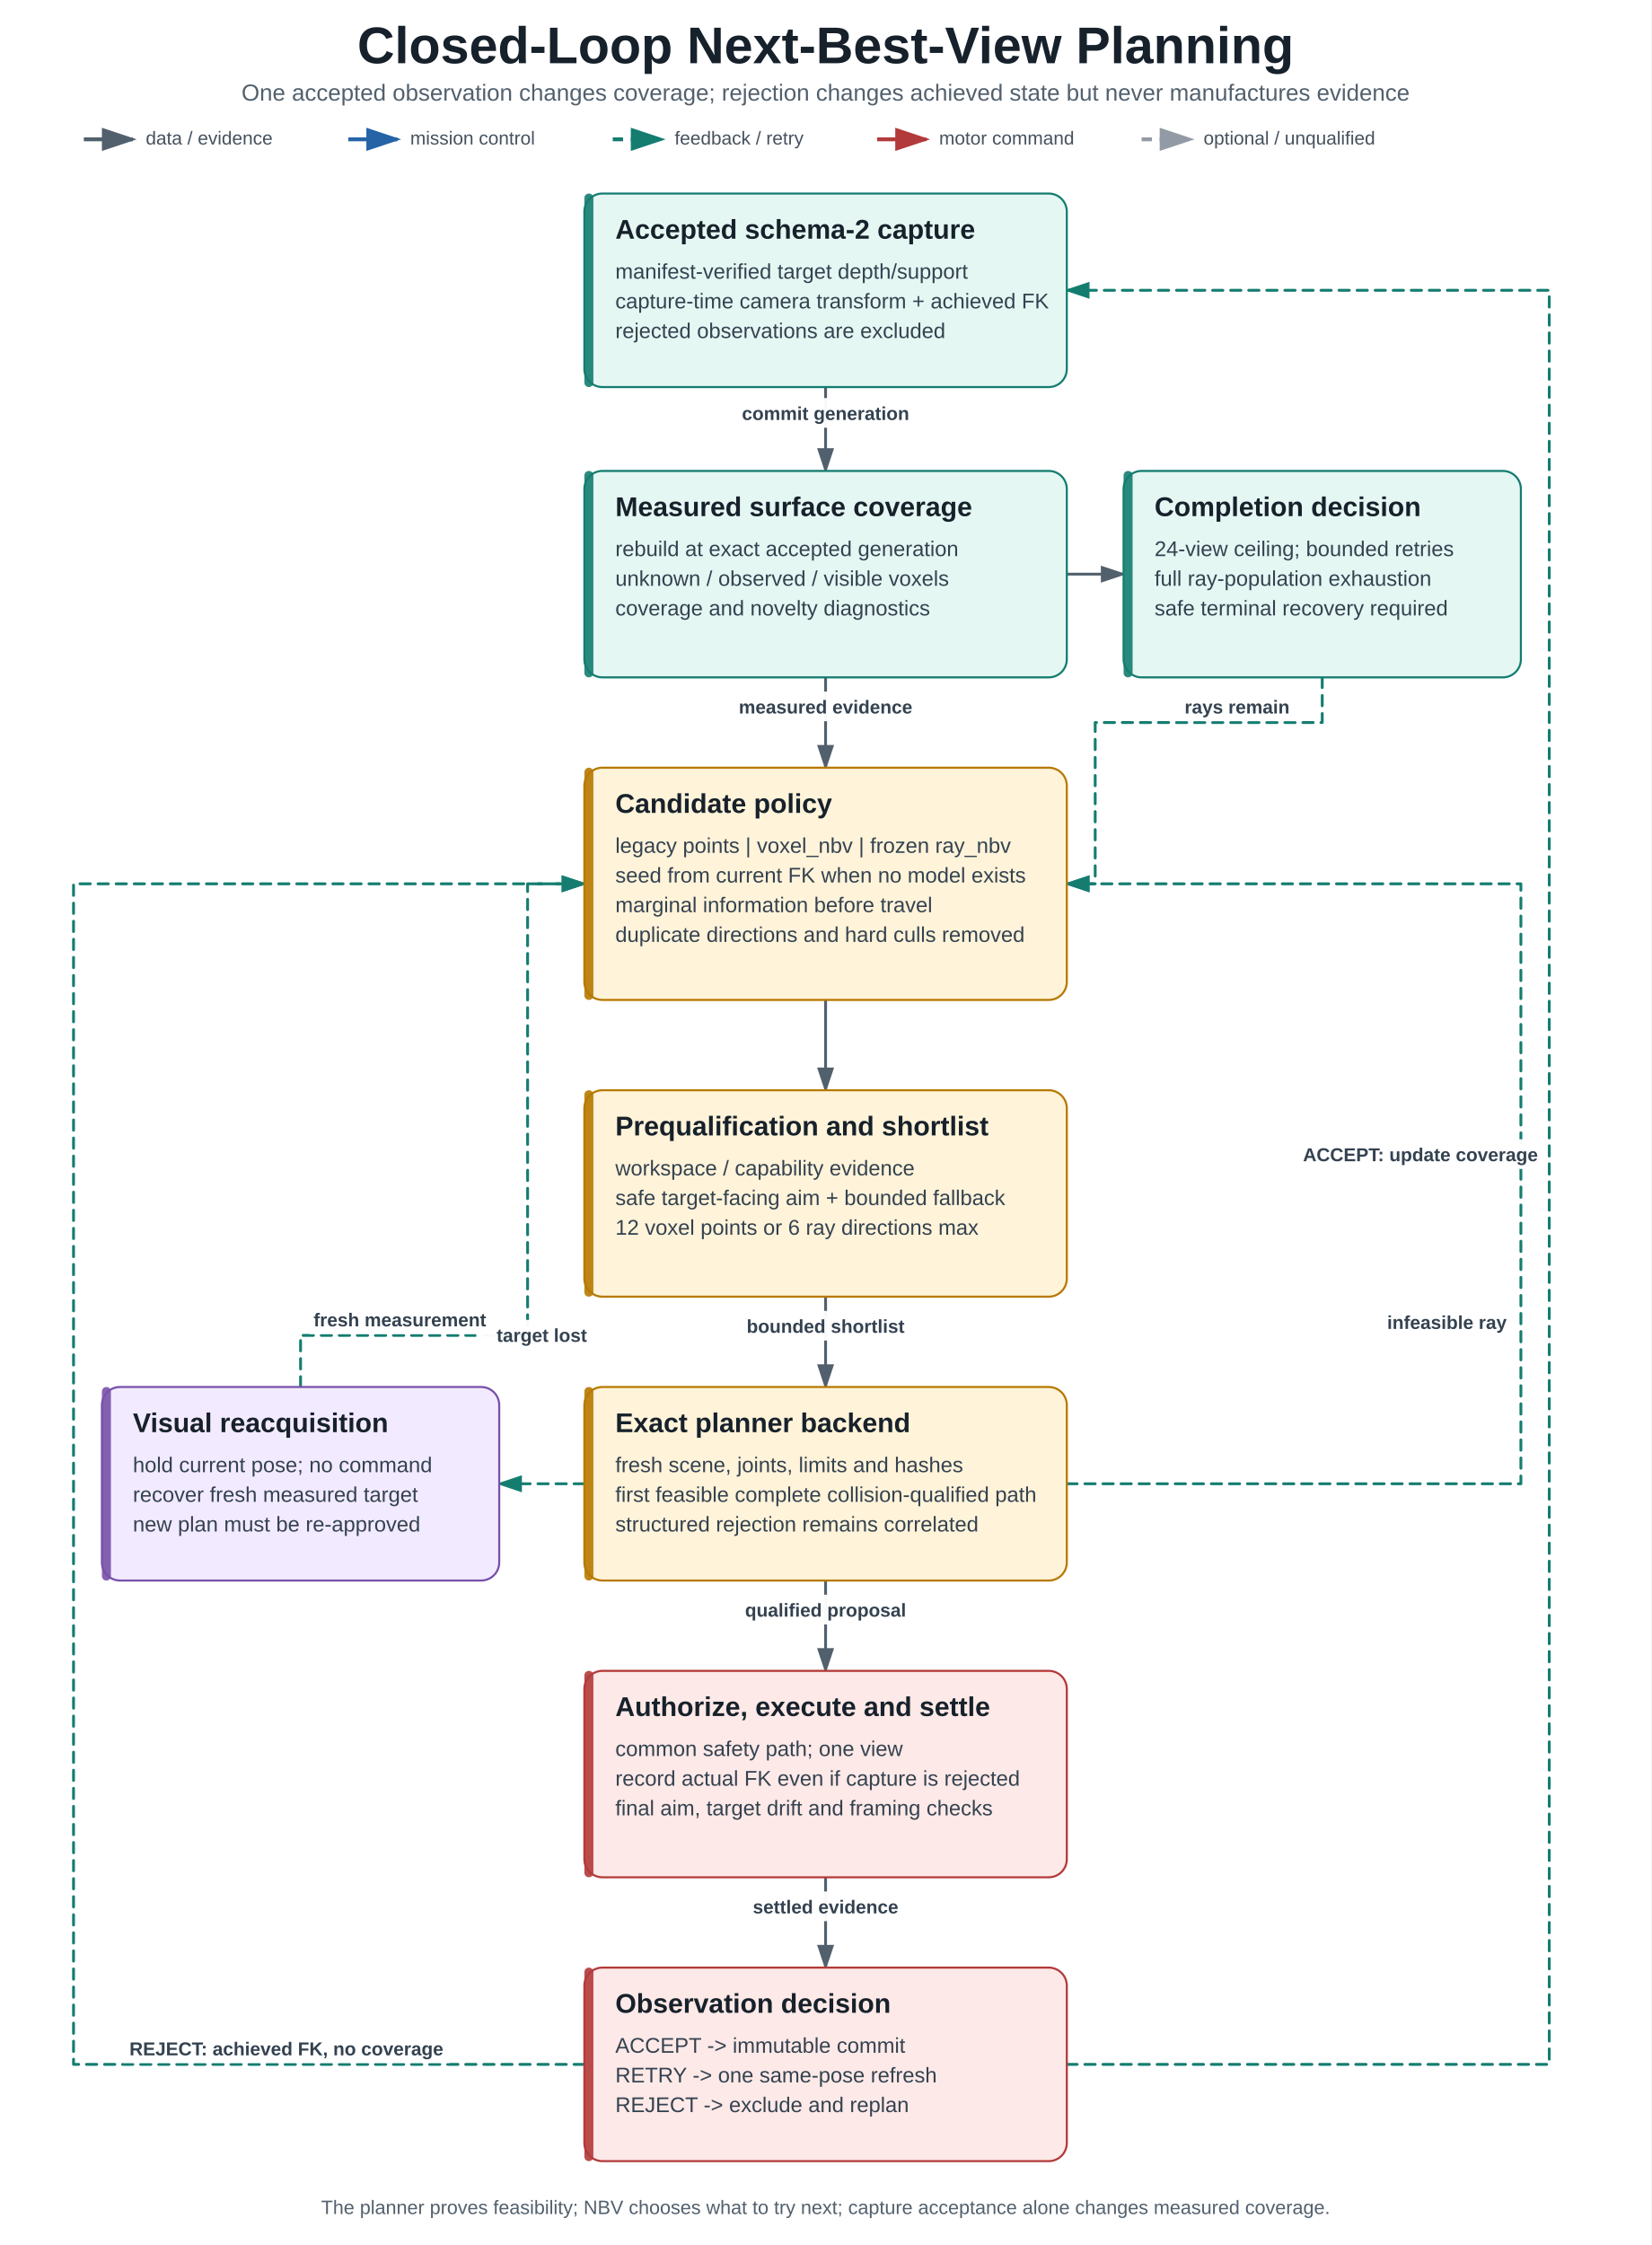
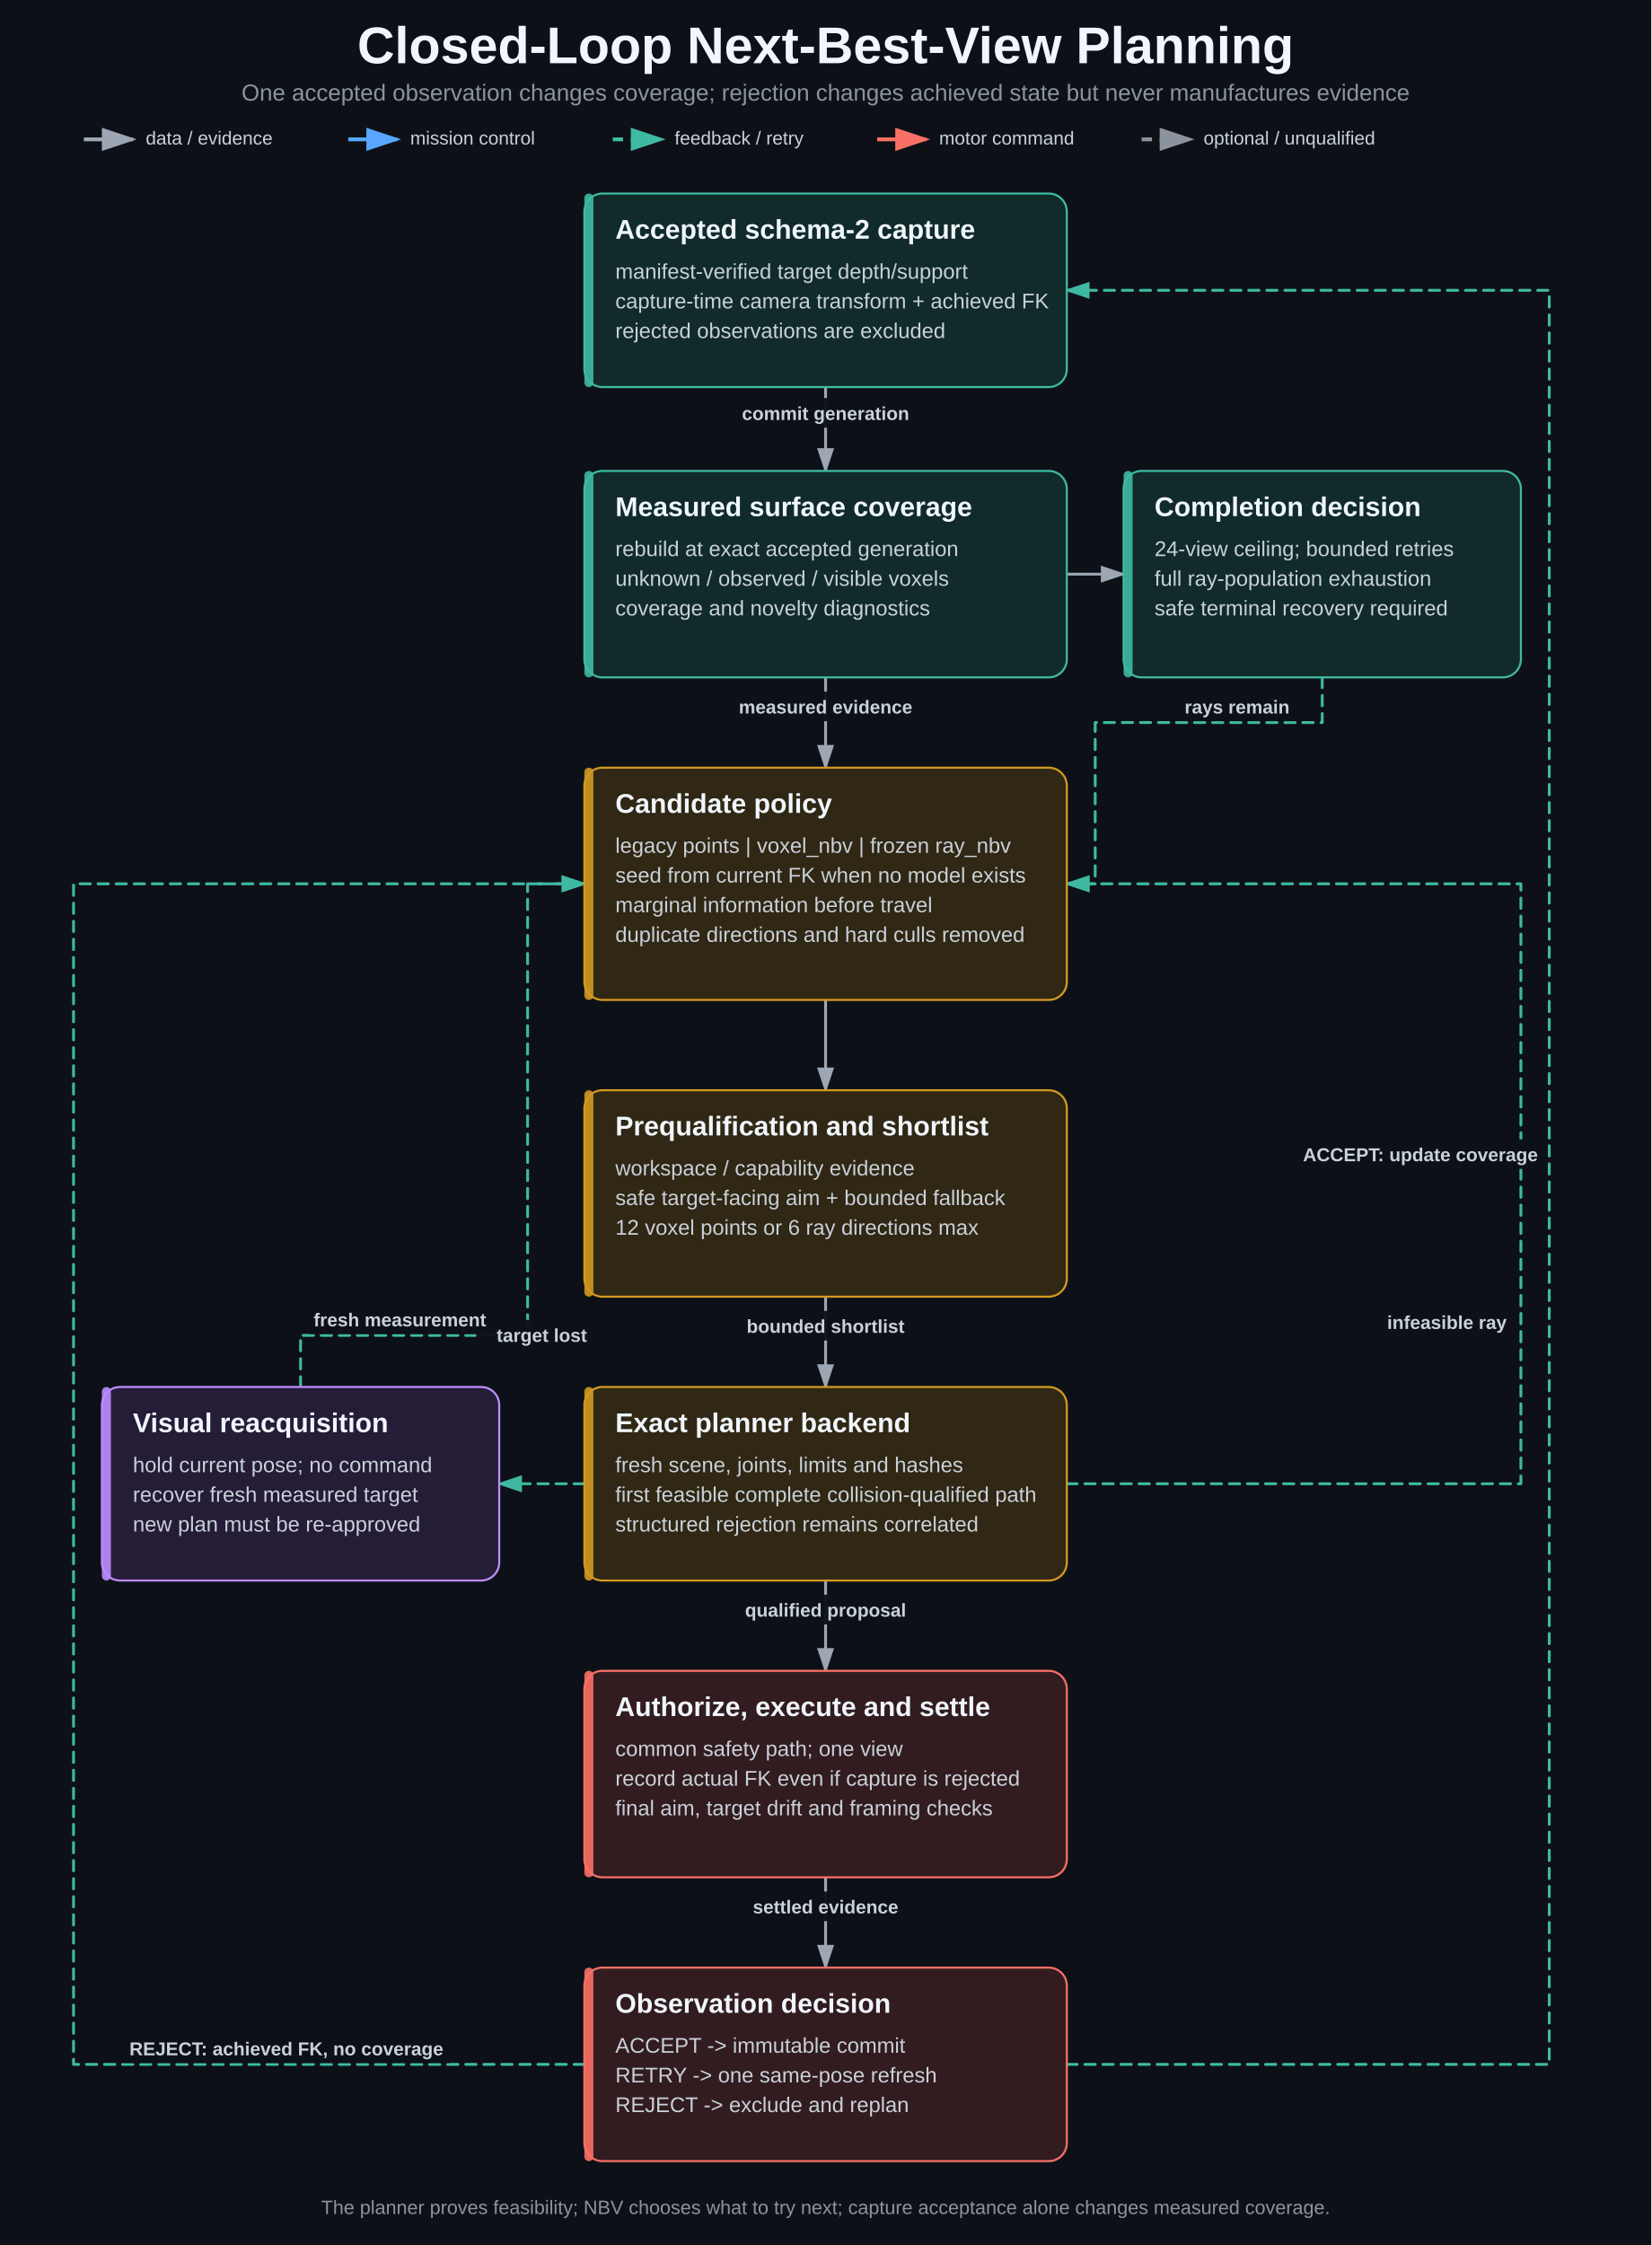
<svg xmlns="http://www.w3.org/2000/svg" width="1280" height="1740" viewBox="0 0 1280 1740" role="img">
  <defs>
    <marker id="data-arrow" markerWidth="10" markerHeight="10" refX="8" refY="3" orient="auto" markerUnits="strokeWidth">
-       <path d="M0,0 L0,6 L9,3 z" fill="#52606D" />
+       <path d="M0,0 L0,6 L9,3 z" fill="#9da7b3" />
    </marker>
    <marker id="control-arrow" markerWidth="10" markerHeight="10" refX="8" refY="3" orient="auto" markerUnits="strokeWidth">
-       <path d="M0,0 L0,6 L9,3 z" fill="#2563A6" />
+       <path d="M0,0 L0,6 L9,3 z" fill="#58a6ff" />
    </marker>
    <marker id="feedback-arrow" markerWidth="10" markerHeight="10" refX="8" refY="3" orient="auto" markerUnits="strokeWidth">
-       <path d="M0,0 L0,6 L9,3 z" fill="#147D70" />
+       <path d="M0,0 L0,6 L9,3 z" fill="#3fb9a2" />
    </marker>
    <marker id="command-arrow" markerWidth="10" markerHeight="10" refX="8" refY="3" orient="auto" markerUnits="strokeWidth">
-       <path d="M0,0 L0,6 L9,3 z" fill="#B33A3A" />
+       <path d="M0,0 L0,6 L9,3 z" fill="#f97066" />
    </marker>
    <marker id="optional-arrow" markerWidth="10" markerHeight="10" refX="8" refY="3" orient="auto" markerUnits="strokeWidth">
-       <path d="M0,0 L0,6 L9,3 z" fill="#929AA5" />
+       <path d="M0,0 L0,6 L9,3 z" fill="#8b949e" />
    </marker>
    <style>
- .title{font:700 40px Arial,Helvetica,sans-serif;fill:#17212B}
- .subtitle{font:18px Arial,Helvetica,sans-serif;fill:#52606D}
- .lane-title{font:700 20px Arial,Helvetica,sans-serif;fill:#24303C}
- .lane-subtitle{font:14px Arial,Helvetica,sans-serif;fill:#687684}
- .node-title{font:700 21px Arial,Helvetica,sans-serif;fill:#17212B}
- .detail{font:16.5px Arial,Helvetica,sans-serif;fill:#344250}
- .edge-label-bg{fill:#fff;fill-opacity:.96}
- .edge-label{font:700 14.5px Arial,Helvetica,sans-serif;fill:#344250}
- .badge{font:700 12.5px Arial,Helvetica,sans-serif;fill:#fff;letter-spacing:.35px}
- .legend{font:14.5px Arial,Helvetica,sans-serif;fill:#46515E}
- .note{font:15px Arial,Helvetica,sans-serif;fill:#52606D}
+ .title{font:700 40px Arial,Helvetica,sans-serif;fill:#f0f6fc}
+ .subtitle{font:18px Arial,Helvetica,sans-serif;fill:#8b949e}
+ .lane-title{font:700 20px Arial,Helvetica,sans-serif;fill:#f0f6fc}
+ .lane-subtitle{font:14px Arial,Helvetica,sans-serif;fill:#8b949e}
+ .node-title{font:700 21px Arial,Helvetica,sans-serif;fill:#f0f6fc}
+ .detail{font:16.5px Arial,Helvetica,sans-serif;fill:#c9d1d9}
+ .edge-label-bg{fill:#0d1117;fill-opacity:.96}
+ .edge-label{font:700 14.5px Arial,Helvetica,sans-serif;fill:#c9d1d9}
+ .badge{font:700 12.5px Arial,Helvetica,sans-serif;fill:#0d1117;letter-spacing:.35px}
+ .legend{font:14.5px Arial,Helvetica,sans-serif;fill:#c9d1d9}
+ .note{font:15px Arial,Helvetica,sans-serif;fill:#8b949e}
</style>
  </defs>
-   <rect width="100%" height="100%" fill="#FFFFFF" />
+   <rect width="100%" height="100%" fill="#0d1117" />
  <text x="640.0" y="49" class="title" text-anchor="middle">Closed-Loop Next-Best-View Planning</text>
  <text x="640.0" y="78" class="subtitle" text-anchor="middle">One accepted observation changes coverage; rejection changes achieved state but never manufactures evidence</text>
-   <line x1="65" y1="108" x2="103" y2="108" stroke="#52606D" stroke-width="3" marker-end="url(#data-arrow)" />
+   <line x1="65" y1="108" x2="103" y2="108" stroke="#9da7b3" stroke-width="3" marker-end="url(#data-arrow)" />
  <text x="113" y="112" class="legend" text-anchor="start">data / evidence</text>
-   <line x1="270" y1="108" x2="308" y2="108" stroke="#2563A6" stroke-width="3" marker-end="url(#control-arrow)" />
+   <line x1="270" y1="108" x2="308" y2="108" stroke="#58a6ff" stroke-width="3" marker-end="url(#control-arrow)" />
  <text x="318" y="112" class="legend" text-anchor="start">mission control</text>
-   <line x1="475" y1="108" x2="513" y2="108" stroke="#147D70" stroke-width="3" stroke-dasharray="8 6" marker-end="url(#feedback-arrow)" />
+   <line x1="475" y1="108" x2="513" y2="108" stroke="#3fb9a2" stroke-width="3" stroke-dasharray="8 6" marker-end="url(#feedback-arrow)" />
  <text x="523" y="112" class="legend" text-anchor="start">feedback / retry</text>
-   <line x1="680" y1="108" x2="718" y2="108" stroke="#B33A3A" stroke-width="3" marker-end="url(#command-arrow)" />
+   <line x1="680" y1="108" x2="718" y2="108" stroke="#f97066" stroke-width="3" marker-end="url(#command-arrow)" />
  <text x="728" y="112" class="legend" text-anchor="start">motor command</text>
-   <line x1="885" y1="108" x2="923" y2="108" stroke="#929AA5" stroke-width="3" stroke-dasharray="8 6" marker-end="url(#optional-arrow)" />
+   <line x1="885" y1="108" x2="923" y2="108" stroke="#8b949e" stroke-width="3" stroke-dasharray="8 6" marker-end="url(#optional-arrow)" />
  <text x="933" y="112" class="legend" text-anchor="start">optional / unqualified</text>
-   <polyline points="640,300 640,365" fill="none" stroke="#52606D" stroke-width="2.2" stroke-linecap="round" stroke-linejoin="round" marker-end="url(#data-arrow)" />
-   <polyline points="640,525 640,595" fill="none" stroke="#52606D" stroke-width="2.2" stroke-linecap="round" stroke-linejoin="round" marker-end="url(#data-arrow)" />
-   <polyline points="827,445.0 871,445.0" fill="none" stroke="#52606D" stroke-width="2.2" stroke-linecap="round" stroke-linejoin="round" marker-end="url(#data-arrow)" />
-   <polyline points="1025.0,525 1025.0,560 849,560 849,685 827,685.0" fill="none" stroke="#147D70" stroke-width="2.2" stroke-linecap="round" stroke-linejoin="round" stroke-dasharray="8 6" marker-end="url(#feedback-arrow)" />
-   <polyline points="640,775 640,845" fill="none" stroke="#52606D" stroke-width="2.2" stroke-linecap="round" stroke-linejoin="round" marker-end="url(#data-arrow)" />
-   <polyline points="640,1005 640,1075" fill="none" stroke="#52606D" stroke-width="2.2" stroke-linecap="round" stroke-linejoin="round" marker-end="url(#data-arrow)" />
-   <polyline points="640,1225 640,1295" fill="none" stroke="#52606D" stroke-width="2.2" stroke-linecap="round" stroke-linejoin="round" marker-end="url(#data-arrow)" />
-   <polyline points="640,1455 640,1525" fill="none" stroke="#52606D" stroke-width="2.2" stroke-linecap="round" stroke-linejoin="round" marker-end="url(#data-arrow)" />
-   <polyline points="827,1600.0 1201.0,1600 1201.0,225 827,225 827,225.0" fill="none" stroke="#147D70" stroke-width="2.2" stroke-linecap="round" stroke-linejoin="round" stroke-dasharray="8 6" marker-end="url(#feedback-arrow)" />
-   <polyline points="453,1600.0 57.0,1600 57.0,685 453,685 453,685.0" fill="none" stroke="#147D70" stroke-width="2.2" stroke-linecap="round" stroke-linejoin="round" stroke-dasharray="8 6" marker-end="url(#feedback-arrow)" />
-   <polyline points="827,1150.0 1179.0,1150 1179.0,685 827,685 827,685.0" fill="none" stroke="#147D70" stroke-width="2.2" stroke-linecap="round" stroke-linejoin="round" stroke-dasharray="8 6" marker-end="url(#feedback-arrow)" />
-   <polyline points="453,1150.0 387.0,1150.0" fill="none" stroke="#147D70" stroke-width="2.2" stroke-linecap="round" stroke-linejoin="round" stroke-dasharray="8 6" marker-end="url(#feedback-arrow)" />
-   <polyline points="233.0,1075 233,1035 409,1035 409,685 453,685 453,685.0" fill="none" stroke="#147D70" stroke-width="2.2" stroke-linecap="round" stroke-linejoin="round" stroke-dasharray="8 6" marker-end="url(#feedback-arrow)" />
-   <rect x="453" y="150" width="374" height="150" rx="14" fill="#E5F7F3" stroke="#147D70" stroke-width="1.6" />
-   <rect x="453" y="150" width="7" height="150" rx="3.5" fill="#147D70" opacity="0.9" />
+   <polyline points="640,300 640,365" fill="none" stroke="#9da7b3" stroke-width="2.2" stroke-linecap="round" stroke-linejoin="round" marker-end="url(#data-arrow)" />
+   <polyline points="640,525 640,595" fill="none" stroke="#9da7b3" stroke-width="2.2" stroke-linecap="round" stroke-linejoin="round" marker-end="url(#data-arrow)" />
+   <polyline points="827,445.0 871,445.0" fill="none" stroke="#9da7b3" stroke-width="2.2" stroke-linecap="round" stroke-linejoin="round" marker-end="url(#data-arrow)" />
+   <polyline points="1025.0,525 1025.0,560 849,560 849,685 827,685.0" fill="none" stroke="#3fb9a2" stroke-width="2.2" stroke-linecap="round" stroke-linejoin="round" stroke-dasharray="8 6" marker-end="url(#feedback-arrow)" />
+   <polyline points="640,775 640,845" fill="none" stroke="#9da7b3" stroke-width="2.2" stroke-linecap="round" stroke-linejoin="round" marker-end="url(#data-arrow)" />
+   <polyline points="640,1005 640,1075" fill="none" stroke="#9da7b3" stroke-width="2.2" stroke-linecap="round" stroke-linejoin="round" marker-end="url(#data-arrow)" />
+   <polyline points="640,1225 640,1295" fill="none" stroke="#9da7b3" stroke-width="2.2" stroke-linecap="round" stroke-linejoin="round" marker-end="url(#data-arrow)" />
+   <polyline points="640,1455 640,1525" fill="none" stroke="#9da7b3" stroke-width="2.2" stroke-linecap="round" stroke-linejoin="round" marker-end="url(#data-arrow)" />
+   <polyline points="827,1600.0 1201.0,1600 1201.0,225 827,225 827,225.0" fill="none" stroke="#3fb9a2" stroke-width="2.2" stroke-linecap="round" stroke-linejoin="round" stroke-dasharray="8 6" marker-end="url(#feedback-arrow)" />
+   <polyline points="453,1600.0 57.0,1600 57.0,685 453,685 453,685.0" fill="none" stroke="#3fb9a2" stroke-width="2.2" stroke-linecap="round" stroke-linejoin="round" stroke-dasharray="8 6" marker-end="url(#feedback-arrow)" />
+   <polyline points="827,1150.0 1179.0,1150 1179.0,685 827,685 827,685.0" fill="none" stroke="#3fb9a2" stroke-width="2.2" stroke-linecap="round" stroke-linejoin="round" stroke-dasharray="8 6" marker-end="url(#feedback-arrow)" />
+   <polyline points="453,1150.0 387.0,1150.0" fill="none" stroke="#3fb9a2" stroke-width="2.2" stroke-linecap="round" stroke-linejoin="round" stroke-dasharray="8 6" marker-end="url(#feedback-arrow)" />
+   <polyline points="233.0,1075 233,1035 409,1035 409,685 453,685 453,685.0" fill="none" stroke="#3fb9a2" stroke-width="2.2" stroke-linecap="round" stroke-linejoin="round" stroke-dasharray="8 6" marker-end="url(#feedback-arrow)" />
+   <rect x="453" y="150" width="374" height="150" rx="14" fill="#102b29" stroke="#3fb9a2" stroke-width="1.6" />
+   <rect x="453" y="150" width="7" height="150" rx="3.5" fill="#3fb9a2" opacity="0.9" />
  <text x="477" y="185" class="node-title" text-anchor="start">Accepted schema-2 capture</text>
  <text x="477" y="216" class="detail" text-anchor="start">
    <tspan x="477" dy="0">manifest-verified target depth/support</tspan>
    <tspan x="477" dy="23">capture-time camera transform + achieved FK</tspan>
    <tspan x="477" dy="23">rejected observations are excluded</tspan>
  </text>
-   <rect x="453" y="365" width="374" height="160" rx="14" fill="#E5F7F3" stroke="#147D70" stroke-width="1.6" />
-   <rect x="453" y="365" width="7" height="160" rx="3.5" fill="#147D70" opacity="0.9" />
+   <rect x="453" y="365" width="374" height="160" rx="14" fill="#102b29" stroke="#3fb9a2" stroke-width="1.6" />
+   <rect x="453" y="365" width="7" height="160" rx="3.5" fill="#3fb9a2" opacity="0.9" />
  <text x="477" y="400" class="node-title" text-anchor="start">Measured surface coverage</text>
  <text x="477" y="431" class="detail" text-anchor="start">
    <tspan x="477" dy="0">rebuild at exact accepted generation</tspan>
    <tspan x="477" dy="23">unknown / observed / visible voxels</tspan>
    <tspan x="477" dy="23">coverage and novelty diagnostics</tspan>
  </text>
-   <rect x="453" y="595" width="374" height="180" rx="14" fill="#FFF3D9" stroke="#B77900" stroke-width="1.6" />
-   <rect x="453" y="595" width="7" height="180" rx="3.5" fill="#B77900" opacity="0.9" />
+   <rect x="453" y="595" width="374" height="180" rx="14" fill="#302714" stroke="#d29922" stroke-width="1.6" />
+   <rect x="453" y="595" width="7" height="180" rx="3.5" fill="#d29922" opacity="0.9" />
  <text x="477" y="630" class="node-title" text-anchor="start">Candidate policy</text>
  <text x="477" y="661" class="detail" text-anchor="start">
    <tspan x="477" dy="0">legacy points | voxel_nbv | frozen ray_nbv</tspan>
    <tspan x="477" dy="23">seed from current FK when no model exists</tspan>
    <tspan x="477" dy="23">marginal information before travel</tspan>
    <tspan x="477" dy="23">duplicate directions and hard culls removed</tspan>
  </text>
-   <rect x="453" y="845" width="374" height="160" rx="14" fill="#FFF3D9" stroke="#B77900" stroke-width="1.6" />
-   <rect x="453" y="845" width="7" height="160" rx="3.5" fill="#B77900" opacity="0.9" />
+   <rect x="453" y="845" width="374" height="160" rx="14" fill="#302714" stroke="#d29922" stroke-width="1.6" />
+   <rect x="453" y="845" width="7" height="160" rx="3.5" fill="#d29922" opacity="0.9" />
  <text x="477" y="880" class="node-title" text-anchor="start">Prequalification and shortlist</text>
  <text x="477" y="911" class="detail" text-anchor="start">
    <tspan x="477" dy="0">workspace / capability evidence</tspan>
    <tspan x="477" dy="23">safe target-facing aim + bounded fallback</tspan>
    <tspan x="477" dy="23">12 voxel points or 6 ray directions max</tspan>
  </text>
-   <rect x="453" y="1075" width="374" height="150" rx="14" fill="#FFF3D9" stroke="#B77900" stroke-width="1.6" />
-   <rect x="453" y="1075" width="7" height="150" rx="3.5" fill="#B77900" opacity="0.9" />
+   <rect x="453" y="1075" width="374" height="150" rx="14" fill="#302714" stroke="#d29922" stroke-width="1.6" />
+   <rect x="453" y="1075" width="7" height="150" rx="3.5" fill="#d29922" opacity="0.9" />
  <text x="477" y="1110" class="node-title" text-anchor="start">Exact planner backend</text>
  <text x="477" y="1141" class="detail" text-anchor="start">
    <tspan x="477" dy="0">fresh scene, joints, limits and hashes</tspan>
    <tspan x="477" dy="23">first feasible complete collision-qualified path</tspan>
    <tspan x="477" dy="23">structured rejection remains correlated</tspan>
  </text>
-   <rect x="453" y="1295" width="374" height="160" rx="14" fill="#FDE9E7" stroke="#B33A3A" stroke-width="1.6" />
-   <rect x="453" y="1295" width="7" height="160" rx="3.5" fill="#B33A3A" opacity="0.9" />
+   <rect x="453" y="1295" width="374" height="160" rx="14" fill="#321c20" stroke="#f97066" stroke-width="1.6" />
+   <rect x="453" y="1295" width="7" height="160" rx="3.5" fill="#f97066" opacity="0.9" />
  <text x="477" y="1330" class="node-title" text-anchor="start">Authorize, execute and settle</text>
  <text x="477" y="1361" class="detail" text-anchor="start">
    <tspan x="477" dy="0">common safety path; one view</tspan>
    <tspan x="477" dy="23">record actual FK even if capture is rejected</tspan>
    <tspan x="477" dy="23">final aim, target drift and framing checks</tspan>
  </text>
-   <rect x="453" y="1525" width="374" height="150" rx="14" fill="#FDE9E7" stroke="#B33A3A" stroke-width="1.6" />
-   <rect x="453" y="1525" width="7" height="150" rx="3.5" fill="#B33A3A" opacity="0.9" />
+   <rect x="453" y="1525" width="374" height="150" rx="14" fill="#321c20" stroke="#f97066" stroke-width="1.6" />
+   <rect x="453" y="1525" width="7" height="150" rx="3.5" fill="#f97066" opacity="0.9" />
  <text x="477" y="1560" class="node-title" text-anchor="start">Observation decision</text>
  <text x="477" y="1591" class="detail" text-anchor="start">
    <tspan x="477" dy="0">ACCEPT -&gt; immutable commit</tspan>
    <tspan x="477" dy="23">RETRY -&gt; one same-pose refresh</tspan>
    <tspan x="477" dy="23">REJECT -&gt; exclude and replan</tspan>
  </text>
-   <rect x="871" y="365" width="308.0" height="160" rx="14" fill="#E5F7F3" stroke="#147D70" stroke-width="1.6" />
-   <rect x="871" y="365" width="7" height="160" rx="3.5" fill="#147D70" opacity="0.9" />
+   <rect x="871" y="365" width="308.0" height="160" rx="14" fill="#102b29" stroke="#3fb9a2" stroke-width="1.6" />
+   <rect x="871" y="365" width="7" height="160" rx="3.5" fill="#3fb9a2" opacity="0.9" />
  <text x="895" y="400" class="node-title" text-anchor="start">Completion decision</text>
  <text x="895" y="431" class="detail" text-anchor="start">
    <tspan x="895" dy="0">24-view ceiling; bounded retries</tspan>
    <tspan x="895" dy="23">full ray-population exhaustion</tspan>
    <tspan x="895" dy="23">safe terminal recovery required</tspan>
  </text>
-   <rect x="79.0" y="1075" width="308.0" height="150" rx="14" fill="#F2EAFF" stroke="#7851A9" stroke-width="1.6" />
-   <rect x="79.0" y="1075" width="7" height="150" rx="3.5" fill="#7851A9" opacity="0.9" />
+   <rect x="79.0" y="1075" width="308.0" height="150" rx="14" fill="#251c38" stroke="#bc8cff" stroke-width="1.6" />
+   <rect x="79.0" y="1075" width="7" height="150" rx="3.5" fill="#bc8cff" opacity="0.9" />
  <text x="103.0" y="1110" class="node-title" text-anchor="start">Visual reacquisition</text>
  <text x="103.0" y="1141" class="detail" text-anchor="start">
    <tspan x="103.0" dy="0">hold current pose; no command</tspan>
    <tspan x="103.0" dy="23">recover fresh measured target</tspan>
    <tspan x="103.0" dy="23">new plan must be re-approved</tspan>
  </text>
  <rect x="566.4" y="308.5" width="147.2" height="23" rx="5" class="edge-label-bg" />
  <text x="640" y="325.5" class="edge-label" text-anchor="middle">commit generation</text>
  <rect x="566.4" y="536.0" width="147.2" height="23" rx="5" class="edge-label-bg" />
  <text x="640" y="553.0" class="edge-label" text-anchor="middle">measured evidence</text>
  <rect x="908.2" y="536" width="101.6" height="23" rx="5" class="edge-label-bg" />
  <text x="959" y="553" class="edge-label" text-anchor="middle">rays remain</text>
  <rect x="566.4" y="1016.0" width="147.2" height="23" rx="5" class="edge-label-bg" />
  <text x="640" y="1033.0" class="edge-label" text-anchor="middle">bounded shortlist</text>
  <rect x="562.6" y="1236.0" width="154.8" height="23" rx="5" class="edge-label-bg" />
  <text x="640" y="1253.0" class="edge-label" text-anchor="middle">qualified proposal</text>
  <rect x="570.2" y="1466.0" width="139.6" height="23" rx="5" class="edge-label-bg" />
  <text x="640" y="1483.0" class="edge-label" text-anchor="middle">settled evidence</text>
  <rect x="1006.4" y="883" width="192.8" height="23" rx="5" class="edge-label-bg" />
  <text x="1192.2" y="900" class="edge-label" text-anchor="end">ACCEPT: update coverage</text>
  <rect x="91.4" y="1576" width="261.2" height="23" rx="5" class="edge-label-bg" />
  <text x="222" y="1593" class="edge-label" text-anchor="middle">REJECT: achieved FK, no coverage</text>
  <rect x="1050.6" y="1013" width="124.4" height="23" rx="5" class="edge-label-bg" />
  <text x="1168.0" y="1030" class="edge-label" text-anchor="end">infeasible ray</text>
  <rect x="369.2" y="1023" width="101.6" height="23" rx="5" class="edge-label-bg" />
  <text x="420" y="1040" class="edge-label" text-anchor="middle">target lost</text>
  <rect x="236.4" y="1011" width="147.2" height="23" rx="5" class="edge-label-bg" />
  <text x="310.0" y="1028" class="edge-label" text-anchor="middle">fresh measurement</text>
  <text x="640.0" y="1716" class="note" text-anchor="middle">The planner proves feasibility; NBV chooses what to try next; capture acceptance alone changes measured coverage.</text>
</svg>
